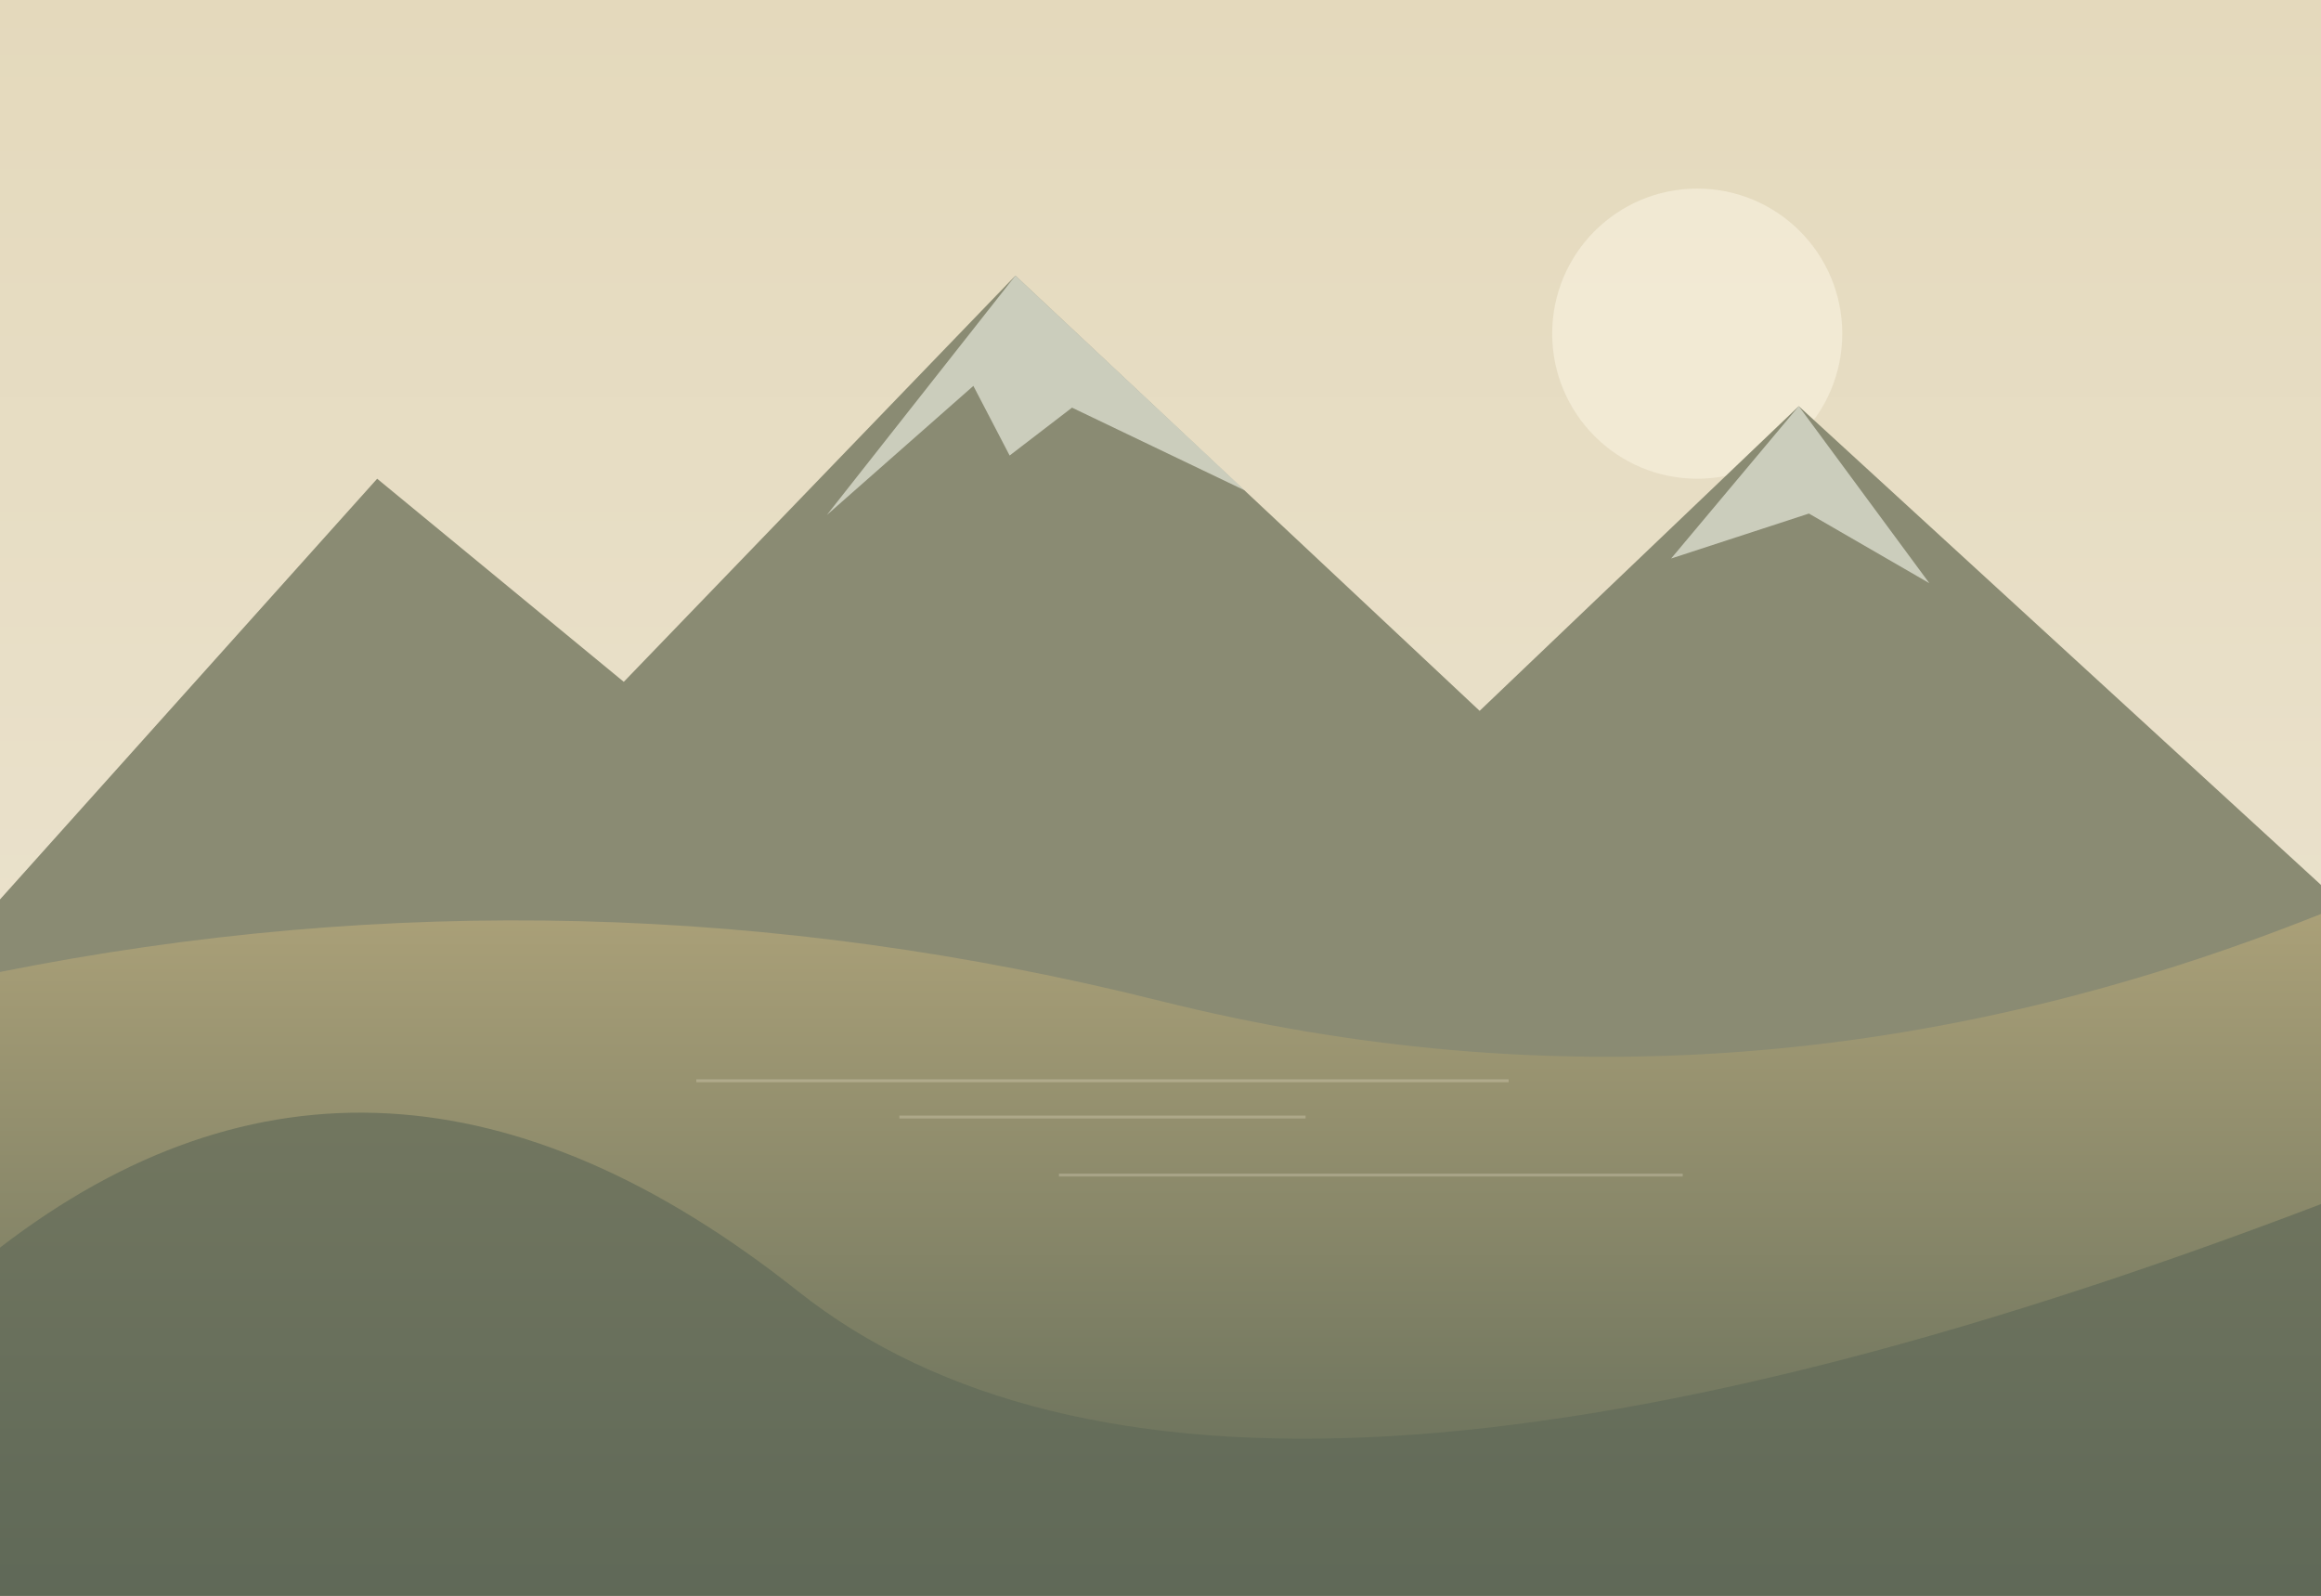
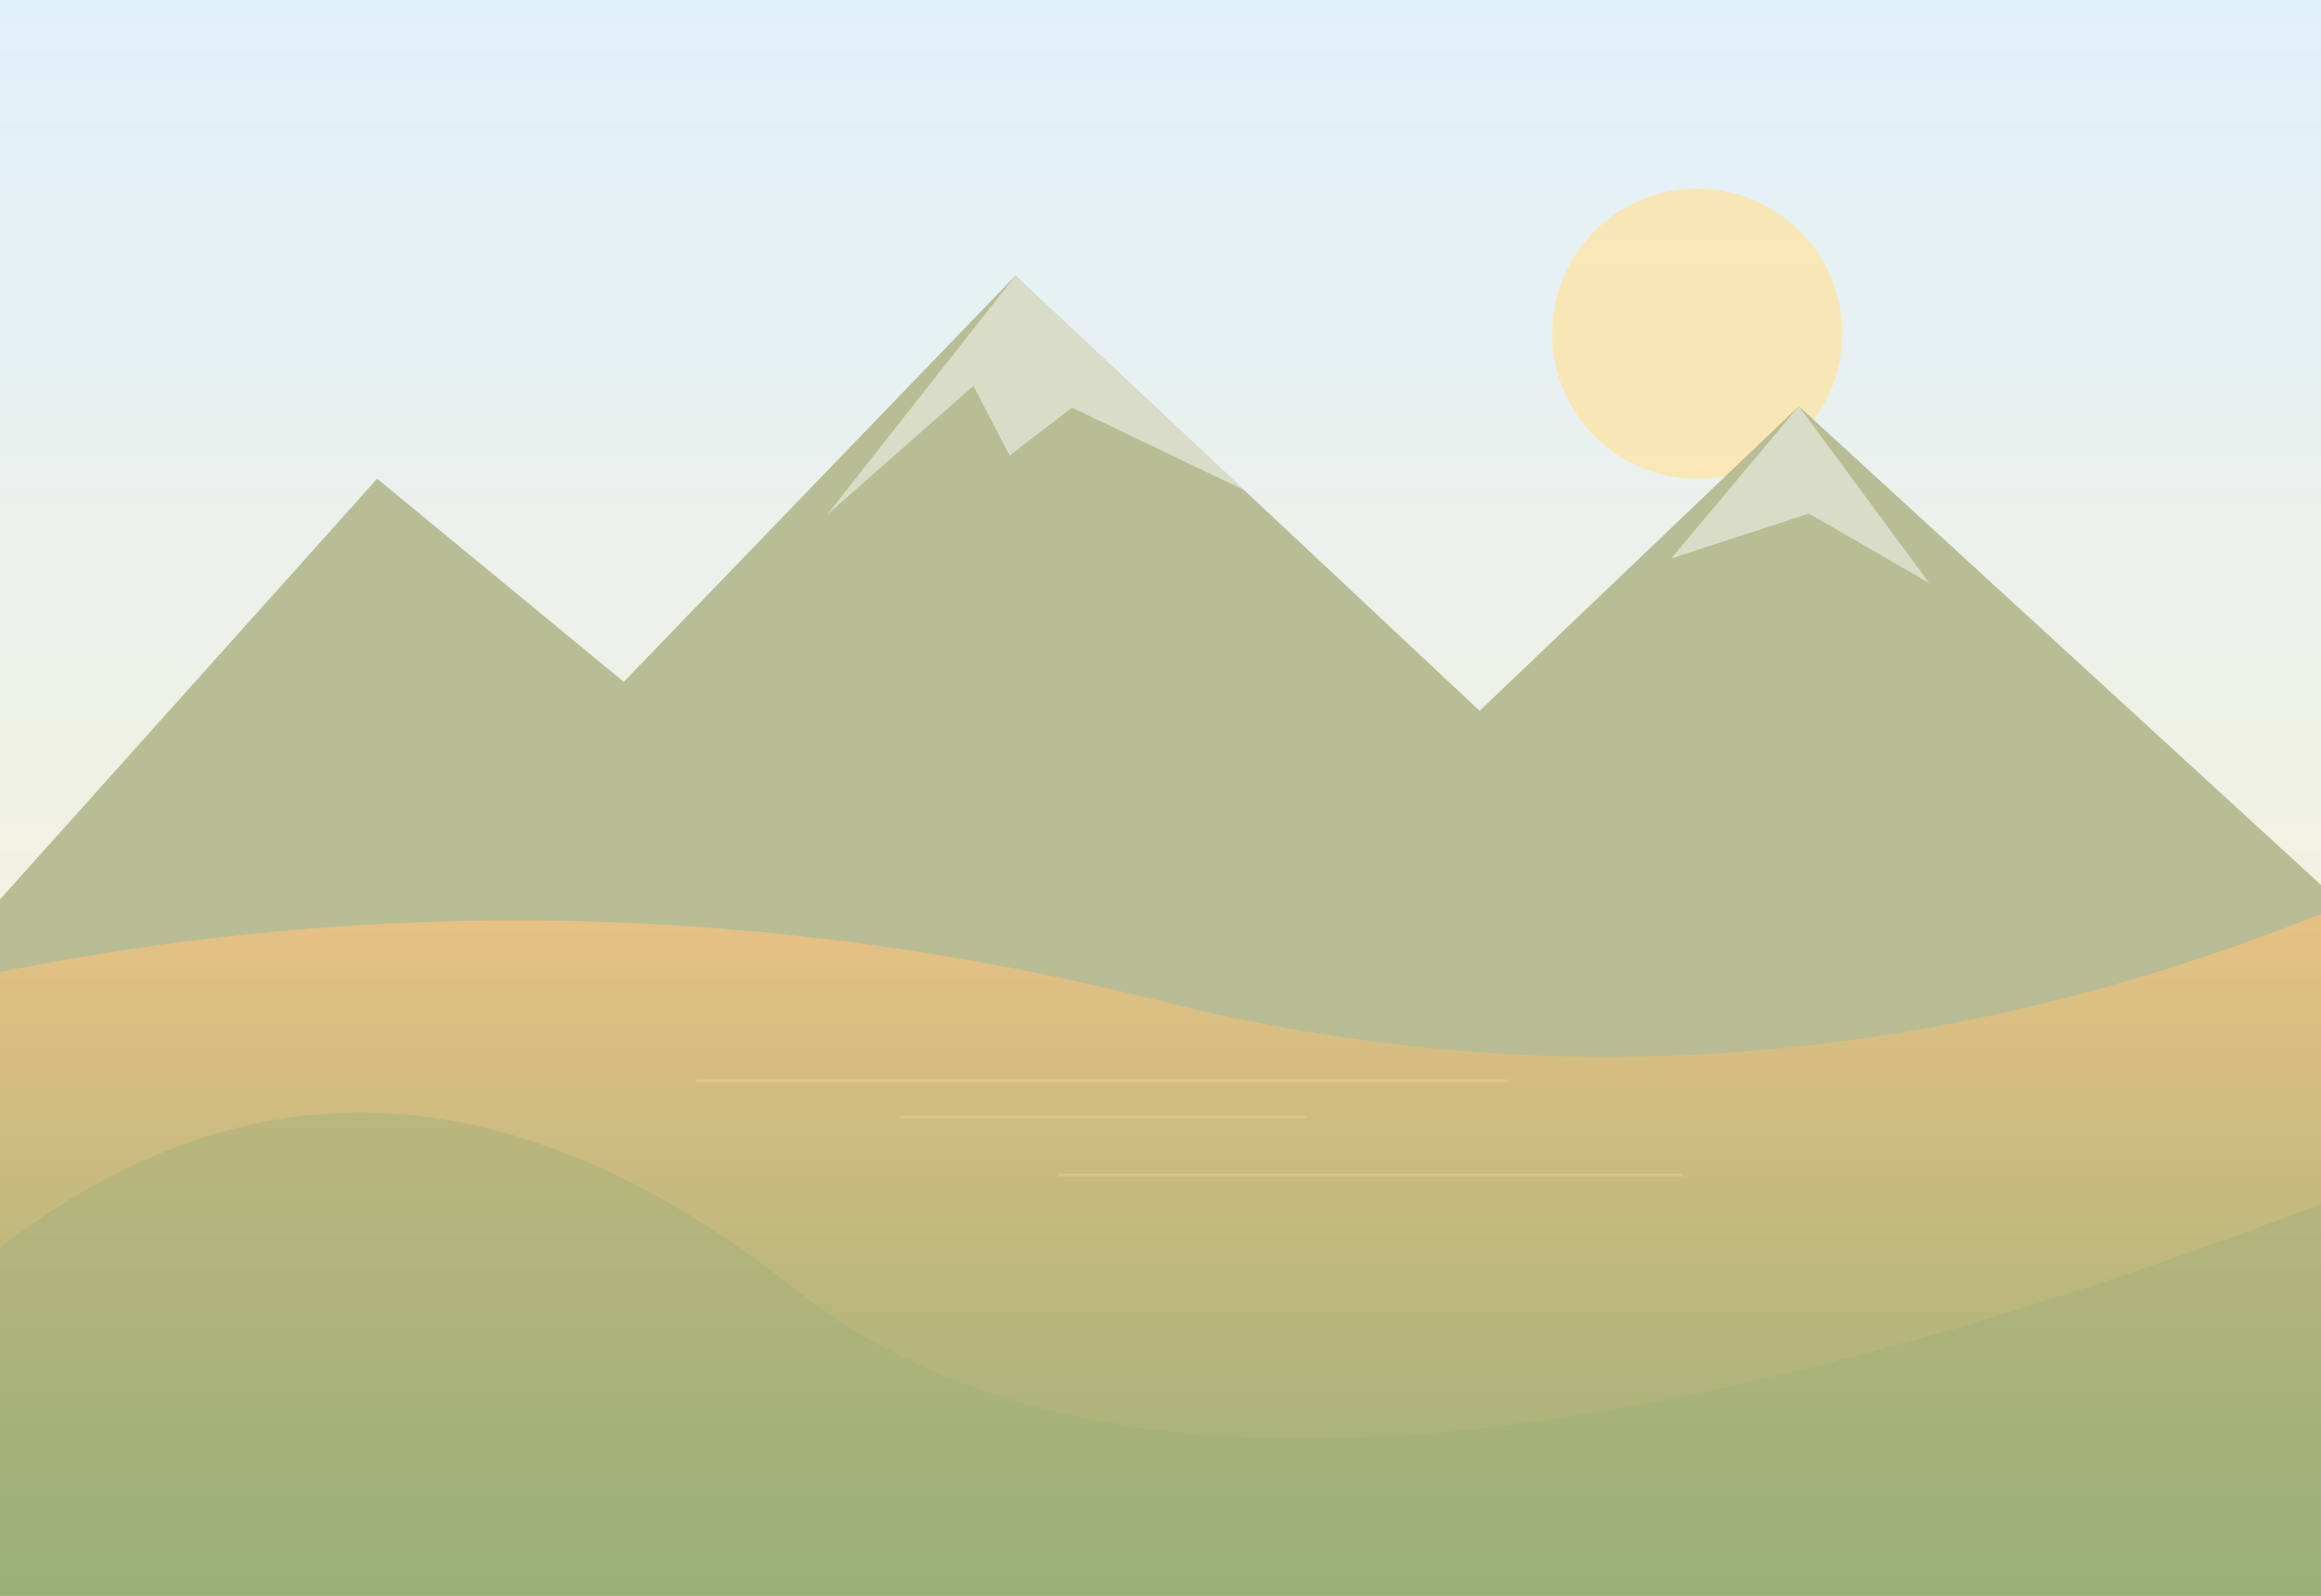
<svg xmlns="http://www.w3.org/2000/svg" width="1600" height="1100" viewBox="0 0 1600 1100">
  <defs>
-     <linearGradient id="s" x2="0" y2="1">
-       <stop stop-color="#e4d9bc" />
-       <stop offset="1" stop-color="#eee7d6" />
+     <linearGradient id="s" x2="0%" y2="100%">
+       <stop stop-color="#e1f1fb" />
+       <stop offset="1" stop-color="#fff1cf" />
    </linearGradient>
-     <linearGradient id="w" x2="0" y2="1">
-       <stop stop-color="#aaa078" />
-       <stop offset="1" stop-color="#5f6957" />
+     <linearGradient id="w" x2="0%" y2="100%">
+       <stop stop-color="#e6c184" />
+       <stop offset="1" stop-color="#9aaf77" />
    </linearGradient>
  </defs>
  <path fill="url(#s)" d="M0 0h1600v1100H0z" />
-   <circle cx="1170" cy="230" r="100" fill="#f6efdb" opacity=".7" />
-   <path fill="#8a8b73" d="M0 620 260 330 430 470 700 190 1020 490 1240 280 1600 610v490H0z" />
+   <circle cx="1170" cy="230" r="100" fill="#ffe29c" opacity=".7" />
+   <path fill="#b8bd95" d="M0 620 260 330 430 470 700 190 1020 490 1240 280 1600 610v490H0z" />
  <path fill="#e7e9dc" opacity=".7" d="m570 355 130-165 158 148-119-57-43 33-25-48z m582 30 88-105 90 122-83-48z" />
  <path fill="url(#w)" d="M0 670Q400 590 800 690T1600 630v470H0z" />
-   <path fill="#5f6957" opacity=".65" d="M0 860q260-200 550 30T1600 830v270H0z" />
-   <path stroke="#f6efdb" opacity=".25" stroke-width="2" fill="none" d="M480 745h560m-420 25h280m-170 40h430" />
+   <path fill="#9aaf77" opacity=".4" d="M0 860q260-200 550 30T1600 830v270H0z" />
+   <path stroke="#ffe29c" opacity=".25" stroke-width="2" fill="none" d="M480 745h560m-420 25h280m-170 40h430" />
</svg>
